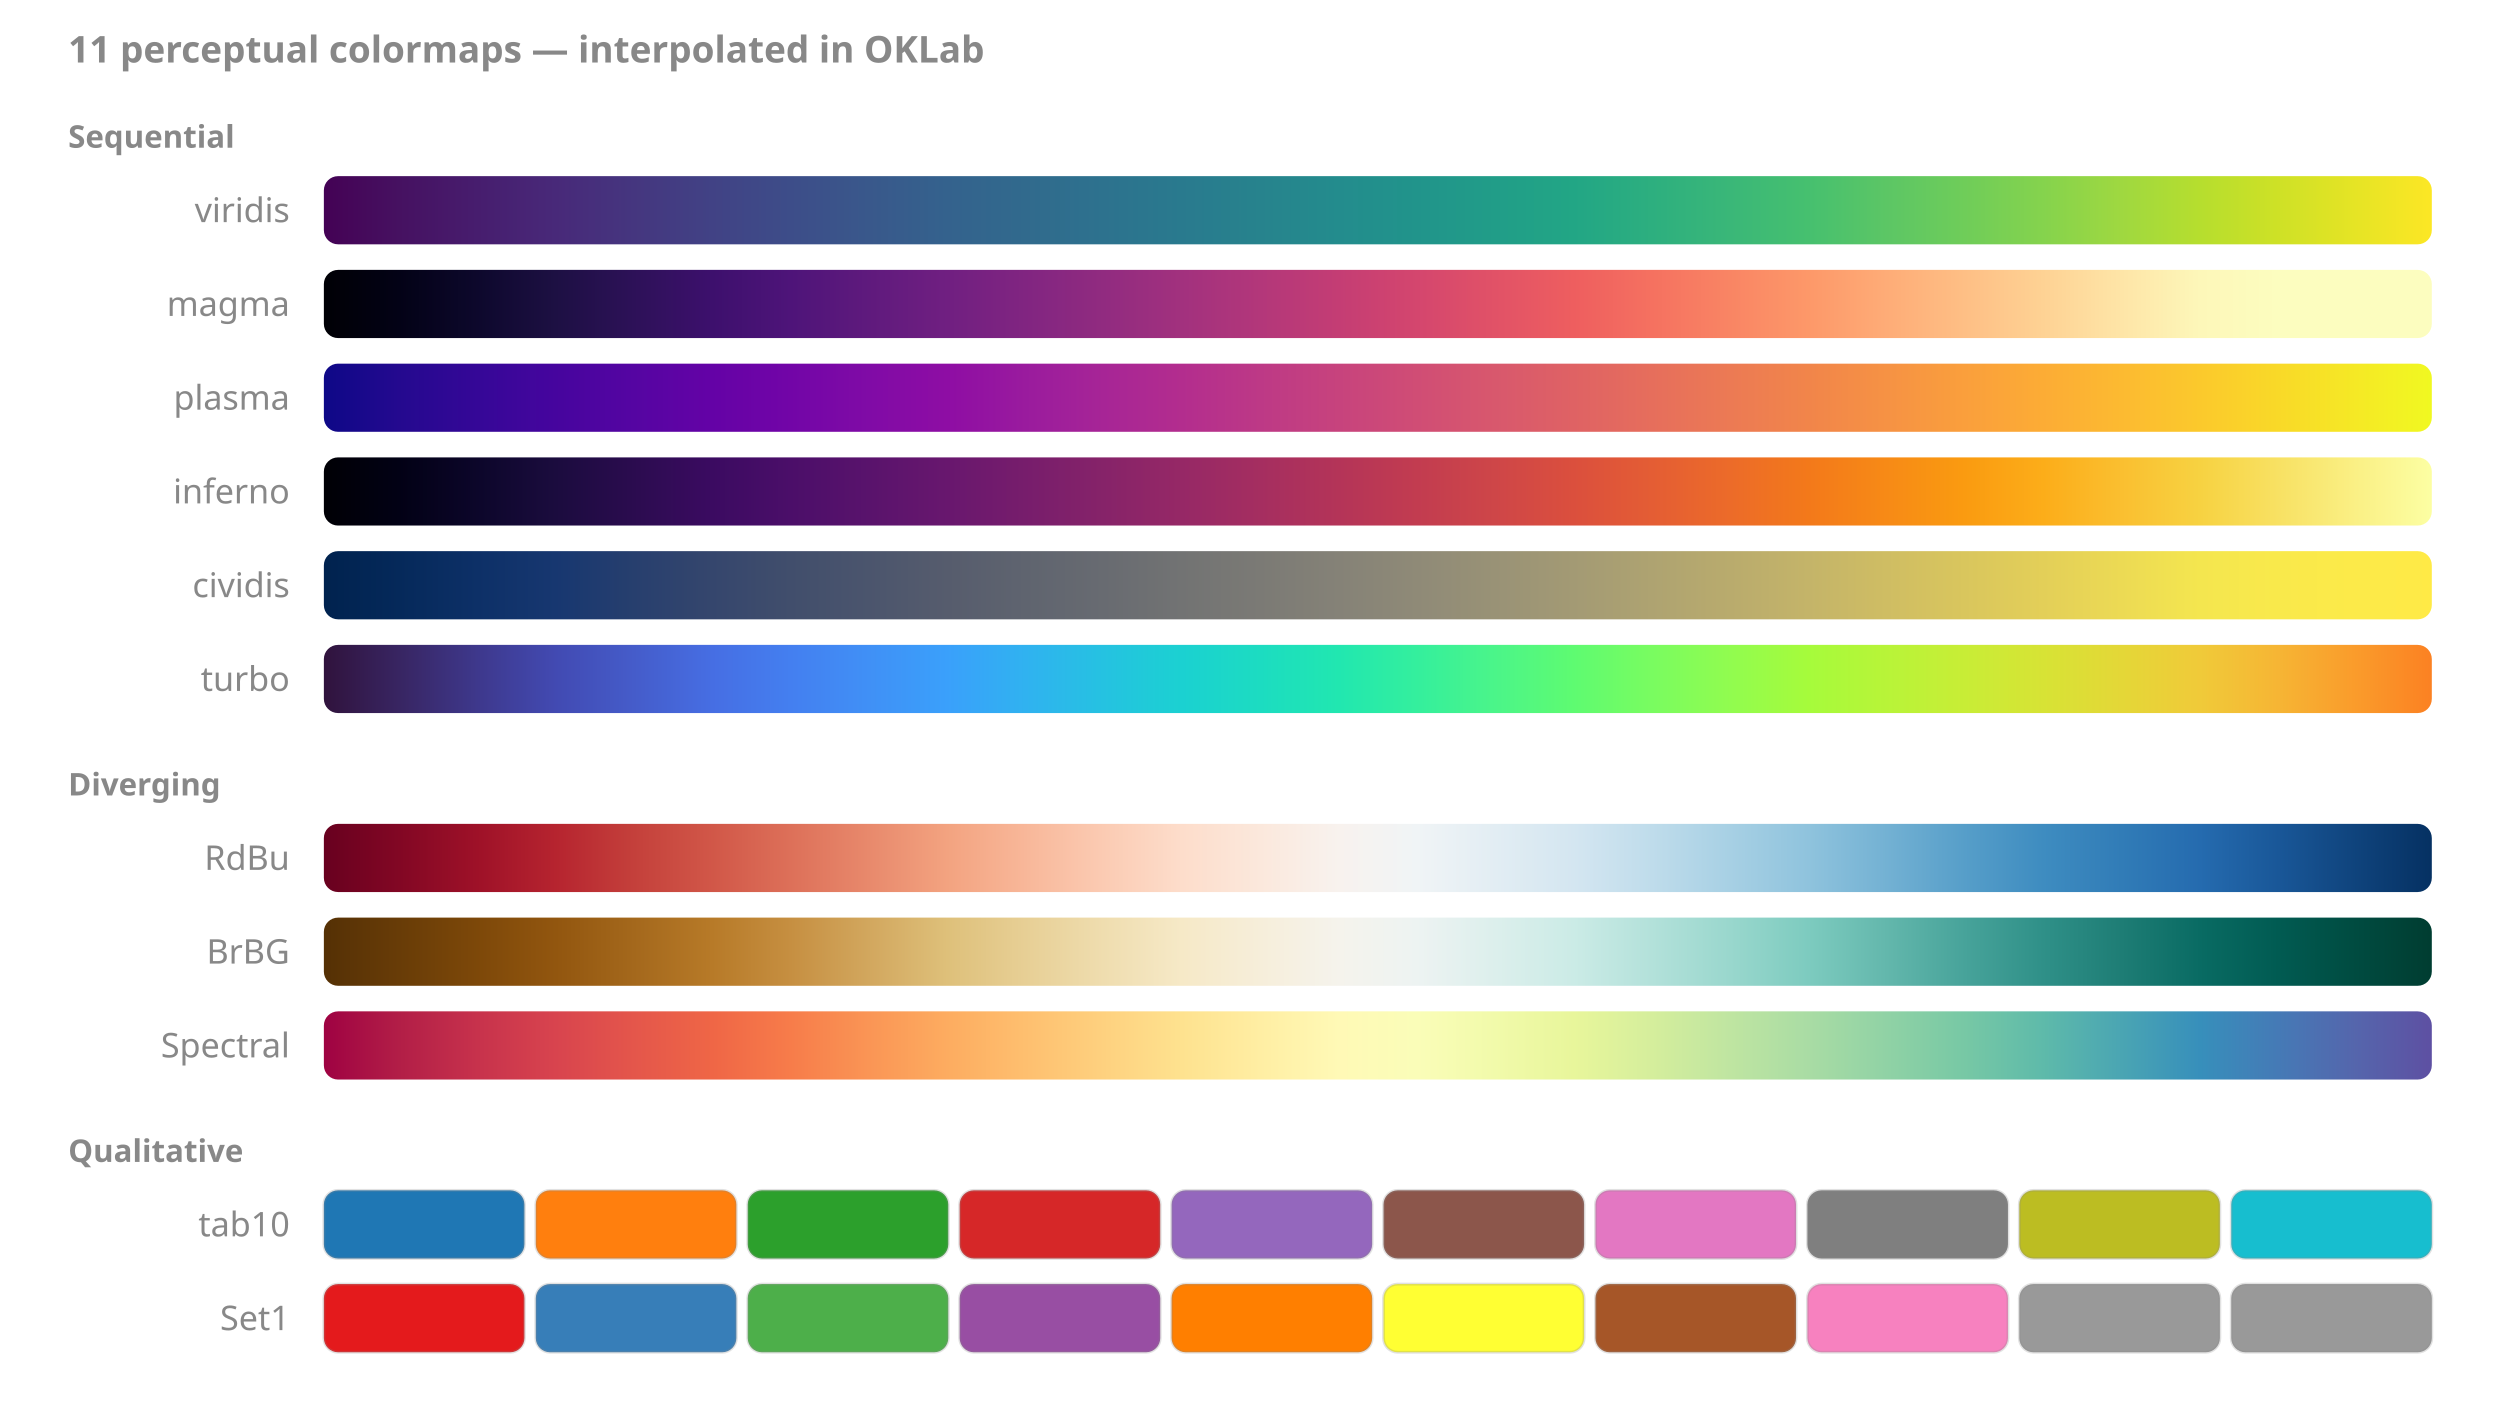
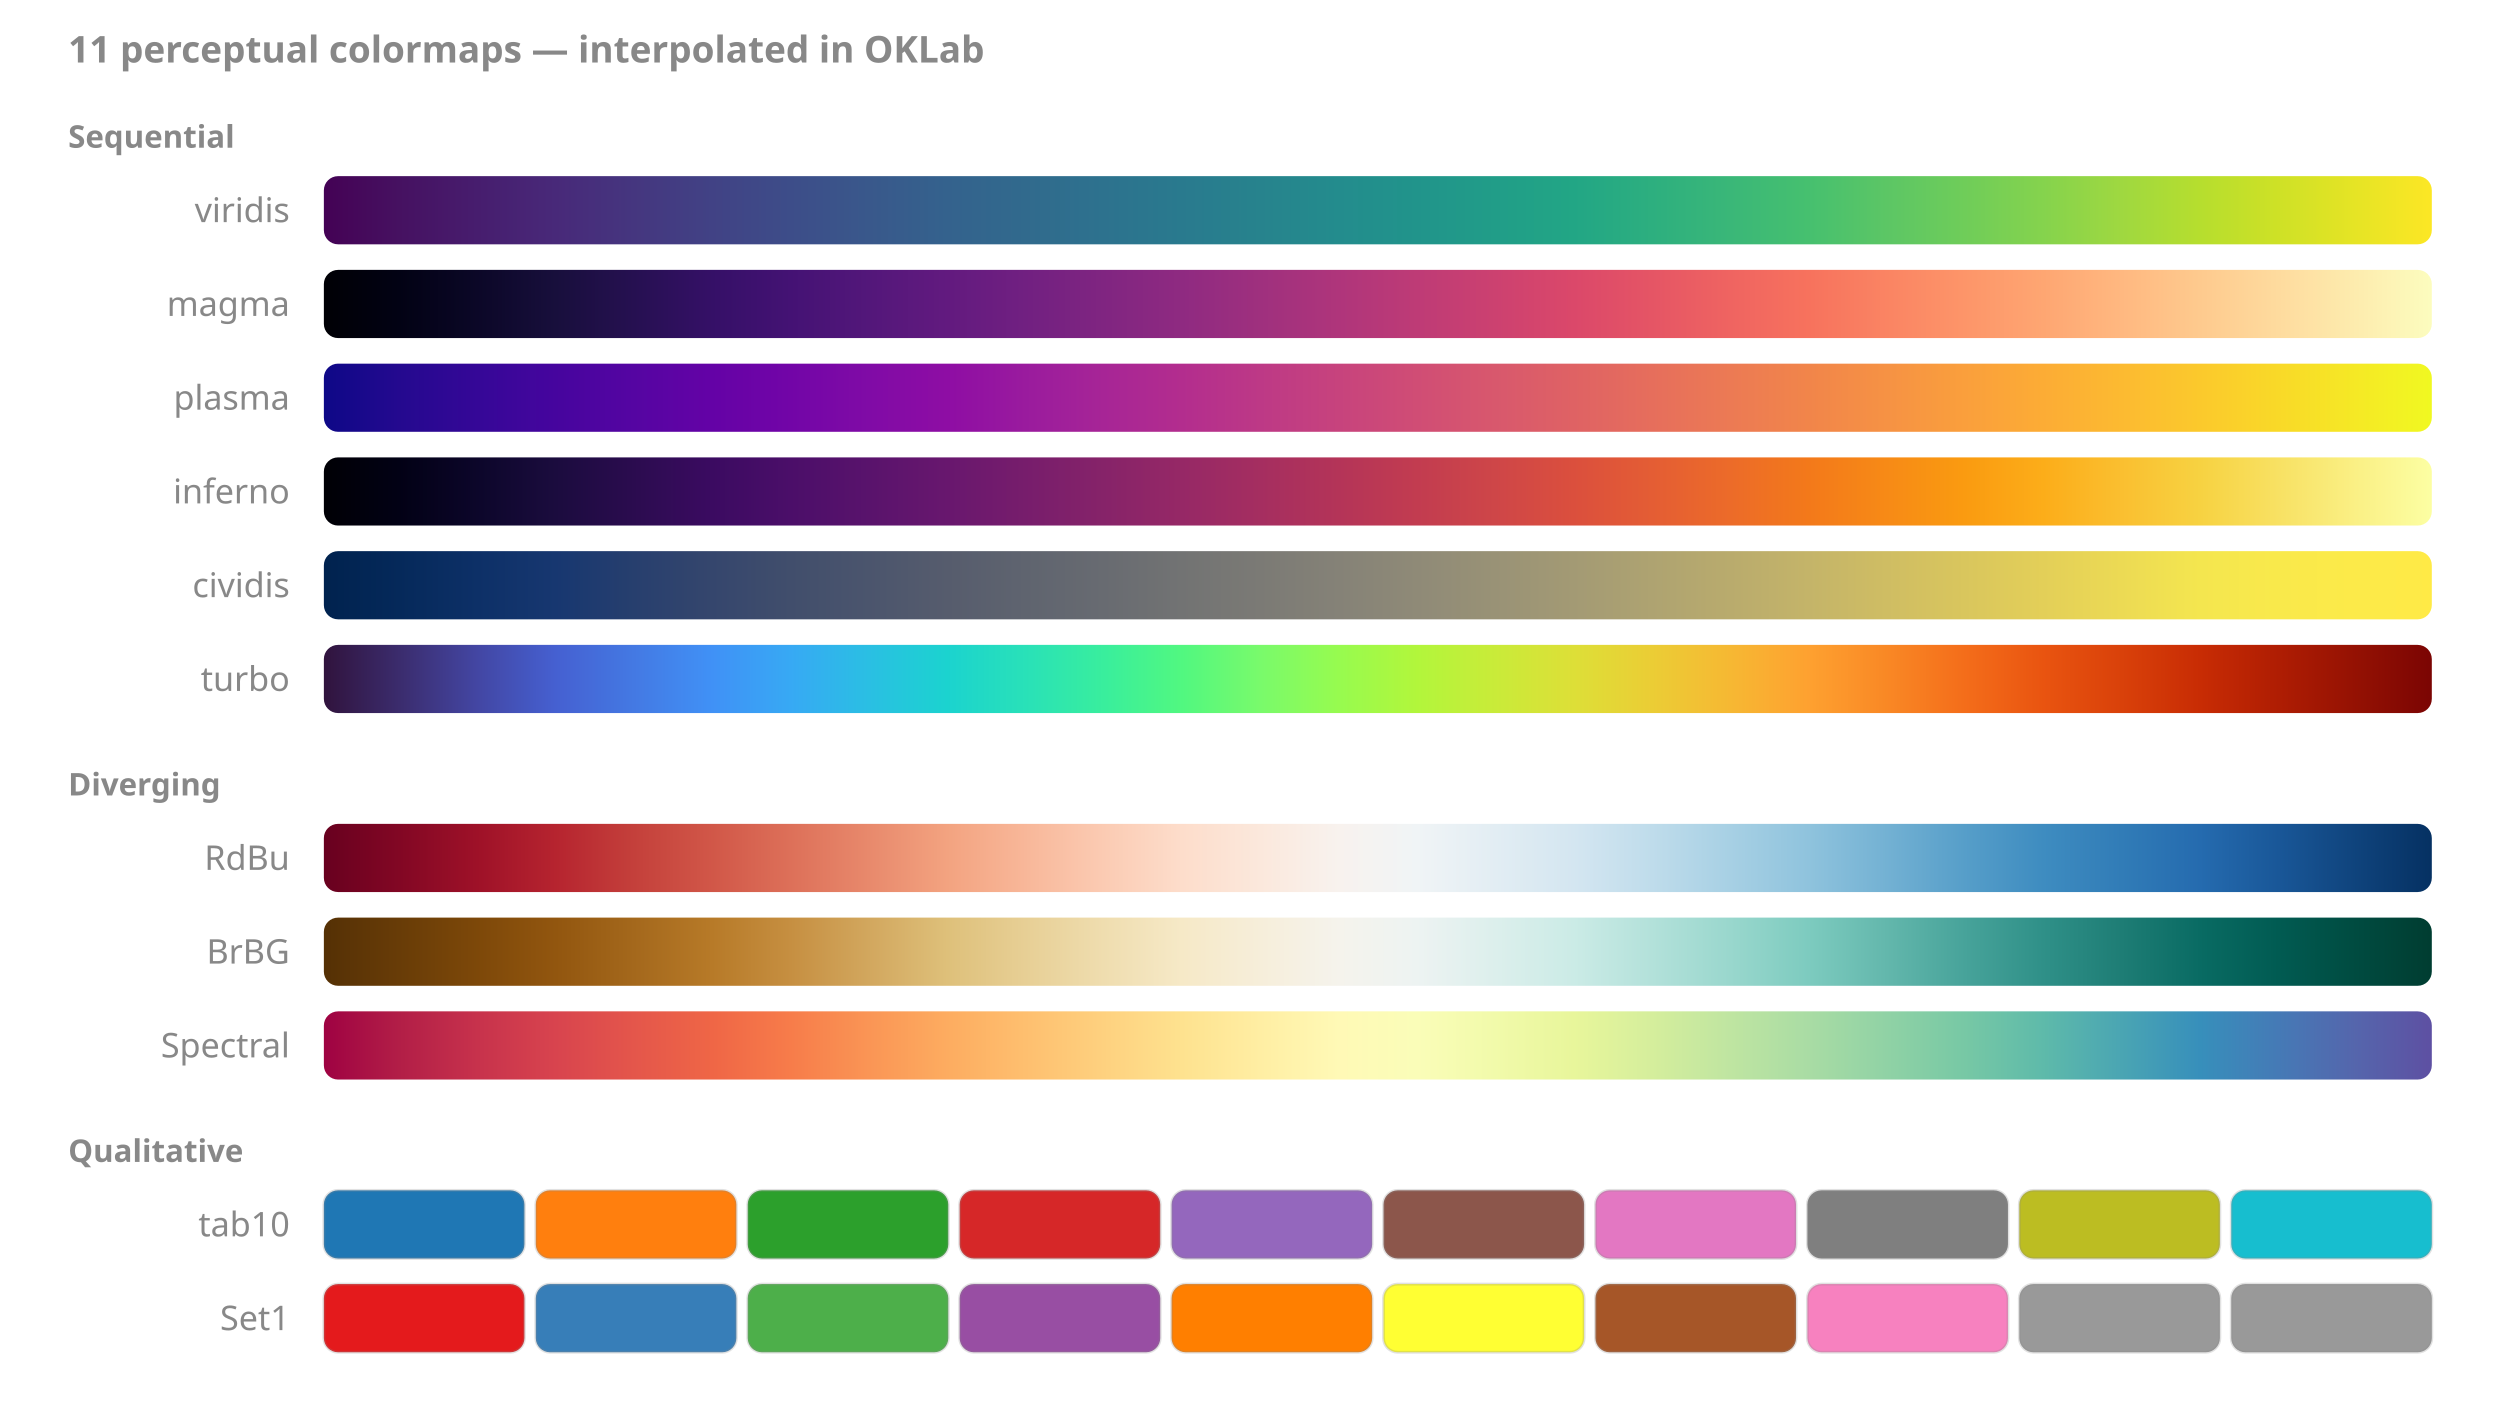
<svg xmlns="http://www.w3.org/2000/svg" viewBox="0 0 880 493" width="880" height="493" role="img">
  <defs>
    <linearGradient id="g8" x1="0%" y1="0%" x2="100%" y2="0%">
      <stop offset="0.000%" stop-color="#440154" />
      <stop offset="3.704%" stop-color="#461161" />
      <stop offset="7.407%" stop-color="#471d6e" />
      <stop offset="11.111%" stop-color="#482979" />
      <stop offset="14.815%" stop-color="#45367f" />
      <stop offset="18.519%" stop-color="#414285" />
      <stop offset="22.222%" stop-color="#3d4d89" />
      <stop offset="25.926%" stop-color="#39588b" />
      <stop offset="29.630%" stop-color="#34628d" />
      <stop offset="33.333%" stop-color="#316a8d" />
      <stop offset="37.037%" stop-color="#2d728e" />
      <stop offset="40.741%" stop-color="#297a8e" />
      <stop offset="44.444%" stop-color="#27838d" />
      <stop offset="48.148%" stop-color="#238c8d" />
      <stop offset="51.852%" stop-color="#21948b" />
      <stop offset="55.556%" stop-color="#219d88" />
      <stop offset="59.259%" stop-color="#22a685" />
      <stop offset="62.963%" stop-color="#2daf7f" />
      <stop offset="66.667%" stop-color="#3ab778" />
      <stop offset="70.370%" stop-color="#46c06f" />
      <stop offset="74.074%" stop-color="#5cc665" />
      <stop offset="77.778%" stop-color="#6fcd59" />
      <stop offset="81.481%" stop-color="#85d34d" />
      <stop offset="85.185%" stop-color="#9fd840" />
      <stop offset="88.889%" stop-color="#b6de2e" />
      <stop offset="92.593%" stop-color="#cee126" />
      <stop offset="96.296%" stop-color="#e6e425" />
      <stop offset="100.000%" stop-color="#fde725" />
    </linearGradient>
    <linearGradient id="g9" x1="0%" y1="0%" x2="100%" y2="0%">
      <stop offset="0.000%" stop-color="#000004" />
-       <stop offset="3.704%" stop-color="#030216" />
-       <stop offset="7.407%" stop-color="#0d082c" />
-       <stop offset="11.111%" stop-color="#1d1043" />
-       <stop offset="14.815%" stop-color="#2d1158" />
-       <stop offset="18.519%" stop-color="#3d106d" />
-       <stop offset="22.222%" stop-color="#4e1479" />
-       <stop offset="25.926%" stop-color="#5f1a7d" />
-       <stop offset="29.630%" stop-color="#701f81" />
-       <stop offset="33.333%" stop-color="#812581" />
-       <stop offset="37.037%" stop-color="#912b80" />
-       <stop offset="40.741%" stop-color="#a2317e" />
-       <stop offset="44.444%" stop-color="#b3377a" />
-       <stop offset="48.148%" stop-color="#c43d74" />
-       <stop offset="51.852%" stop-color="#d4466e" />
-       <stop offset="55.556%" stop-color="#e15267" />
-       <stop offset="59.259%" stop-color="#ee5e5f" />
-       <stop offset="62.963%" stop-color="#f57160" />
-       <stop offset="66.667%" stop-color="#f98564" />
-       <stop offset="70.370%" stop-color="#fd9869" />
-       <stop offset="74.074%" stop-color="#feac77" />
-       <stop offset="77.778%" stop-color="#febf85" />
-       <stop offset="81.481%" stop-color="#fed294" />
-       <stop offset="85.185%" stop-color="#fee5a7" />
-       <stop offset="88.889%" stop-color="#fdf7b9" />
-       <stop offset="92.593%" stop-color="#fcfdbf" />
-       <stop offset="96.296%" stop-color="#fcfdbf" />
+       <stop offset="3.704%" stop-color="#020214" />
+       <stop offset="7.407%" stop-color="#0b0727" />
+       <stop offset="11.111%" stop-color="#180f3c" />
+       <stop offset="14.815%" stop-color="#261051" />
+       <stop offset="18.519%" stop-color="#351067" />
+       <stop offset="22.222%" stop-color="#441274" />
+       <stop offset="25.926%" stop-color="#53177a" />
+       <stop offset="29.630%" stop-color="#621a7f" />
+       <stop offset="33.333%" stop-color="#712081" />
+       <stop offset="37.037%" stop-color="#802581" />
+       <stop offset="40.741%" stop-color="#8f2a81" />
+       <stop offset="44.444%" stop-color="#9f307e" />
+       <stop offset="48.148%" stop-color="#af357b" />
+       <stop offset="51.852%" stop-color="#be3b76" />
+       <stop offset="55.556%" stop-color="#cc4170" />
+       <stop offset="59.259%" stop-color="#db486a" />
+       <stop offset="62.963%" stop-color="#e55565" />
+       <stop offset="66.667%" stop-color="#ef6461" />
+       <stop offset="70.370%" stop-color="#f7725d" />
+       <stop offset="74.074%" stop-color="#fa8463" />
+       <stop offset="77.778%" stop-color="#fd9569" />
+       <stop offset="81.481%" stop-color="#fea672" />
+       <stop offset="85.185%" stop-color="#ffb880" />
+       <stop offset="88.889%" stop-color="#feca8e" />
+       <stop offset="92.593%" stop-color="#fedb9e" />
+       <stop offset="96.296%" stop-color="#fdecae" />
      <stop offset="100.000%" stop-color="#fcfdbf" />
    </linearGradient>
    <linearGradient id="g10" x1="0%" y1="0%" x2="100%" y2="0%">
      <stop offset="0.000%" stop-color="#0d0887" />
      <stop offset="3.704%" stop-color="#24098f" />
      <stop offset="7.407%" stop-color="#350797" />
      <stop offset="11.111%" stop-color="#46059e" />
      <stop offset="14.815%" stop-color="#5505a2" />
      <stop offset="18.519%" stop-color="#6402a6" />
      <stop offset="22.222%" stop-color="#7205a7" />
      <stop offset="25.926%" stop-color="#800ba6" />
      <stop offset="29.630%" stop-color="#8e0da4" />
      <stop offset="33.333%" stop-color="#9a1b9e" />
      <stop offset="37.037%" stop-color="#a72596" />
      <stop offset="40.741%" stop-color="#b32d8e" />
      <stop offset="44.444%" stop-color="#bd3986" />
      <stop offset="48.148%" stop-color="#c7437d" />
      <stop offset="51.852%" stop-color="#d04d75" />
      <stop offset="55.556%" stop-color="#d8586d" />
      <stop offset="59.259%" stop-color="#df6264" />
      <stop offset="62.963%" stop-color="#e66e5c" />
      <stop offset="66.667%" stop-color="#ec7a54" />
      <stop offset="70.370%" stop-color="#f1854a" />
      <stop offset="74.074%" stop-color="#f69244" />
      <stop offset="77.778%" stop-color="#fa9f3c" />
      <stop offset="81.481%" stop-color="#fcac35" />
      <stop offset="85.185%" stop-color="#fcba31" />
      <stop offset="88.889%" stop-color="#fbc92c" />
      <stop offset="92.593%" stop-color="#f9d928" />
      <stop offset="96.296%" stop-color="#f5e925" />
      <stop offset="100.000%" stop-color="#f0f921" />
    </linearGradient>
    <linearGradient id="g11" x1="0%" y1="0%" x2="100%" y2="0%">
      <stop offset="0.000%" stop-color="#000004" />
      <stop offset="3.704%" stop-color="#020115" />
      <stop offset="7.407%" stop-color="#0c062a" />
      <stop offset="11.111%" stop-color="#1b0c3e" />
      <stop offset="14.815%" stop-color="#2b0c4f" />
      <stop offset="18.519%" stop-color="#3b0b61" />
      <stop offset="22.222%" stop-color="#4b0e69" />
      <stop offset="25.926%" stop-color="#59136c" />
      <stop offset="29.630%" stop-color="#68176e" />
      <stop offset="33.333%" stop-color="#771d6c" />
      <stop offset="37.037%" stop-color="#862369" />
      <stop offset="40.741%" stop-color="#962866" />
      <stop offset="44.444%" stop-color="#a52e60" />
      <stop offset="48.148%" stop-color="#b43458" />
      <stop offset="51.852%" stop-color="#c23c50" />
      <stop offset="55.556%" stop-color="#ce4648" />
      <stop offset="59.259%" stop-color="#db4f3d" />
      <stop offset="62.963%" stop-color="#e45d34" />
      <stop offset="66.667%" stop-color="#ec6b29" />
      <stop offset="70.370%" stop-color="#f3791a" />
      <stop offset="74.074%" stop-color="#f78a16" />
      <stop offset="77.778%" stop-color="#fa9b10" />
      <stop offset="81.481%" stop-color="#fcad19" />
      <stop offset="85.185%" stop-color="#fabf30" />
      <stop offset="88.889%" stop-color="#f7d241" />
      <stop offset="92.593%" stop-color="#f8e163" />
      <stop offset="96.296%" stop-color="#faf085" />
      <stop offset="100.000%" stop-color="#fcffa4" />
    </linearGradient>
    <linearGradient id="g12" x1="0%" y1="0%" x2="100%" y2="0%">
      <stop offset="0.000%" stop-color="#00224e" />
      <stop offset="3.704%" stop-color="#05295a" />
      <stop offset="7.407%" stop-color="#0d3067" />
      <stop offset="11.111%" stop-color="#173770" />
      <stop offset="14.815%" stop-color="#273f6e" />
      <stop offset="18.519%" stop-color="#35466d" />
      <stop offset="22.222%" stop-color="#414e6c" />
      <stop offset="25.926%" stop-color="#4b556d" />
      <stop offset="29.630%" stop-color="#565c6d" />
      <stop offset="33.333%" stop-color="#5f646f" />
      <stop offset="37.037%" stop-color="#686b71" />
      <stop offset="40.741%" stop-color="#727373" />
      <stop offset="44.444%" stop-color="#7b7a75" />
      <stop offset="48.148%" stop-color="#858277" />
      <stop offset="51.852%" stop-color="#8f8a77" />
      <stop offset="55.556%" stop-color="#999276" />
      <stop offset="59.259%" stop-color="#a39a74" />
      <stop offset="62.963%" stop-color="#aea371" />
      <stop offset="66.667%" stop-color="#b9ab6d" />
      <stop offset="70.370%" stop-color="#c4b469" />
      <stop offset="74.074%" stop-color="#cfbd63" />
      <stop offset="77.778%" stop-color="#d9c65d" />
      <stop offset="81.481%" stop-color="#e3cf58" />
      <stop offset="85.185%" stop-color="#ecda54" />
      <stop offset="88.889%" stop-color="#f4e64f" />
      <stop offset="92.593%" stop-color="#f9e94b" />
      <stop offset="96.296%" stop-color="#fcea49" />
      <stop offset="100.000%" stop-color="#ffea46" />
    </linearGradient>
    <linearGradient id="g13" x1="0%" y1="0%" x2="100%" y2="0%">
      <stop offset="0.000%" stop-color="#30123b" />
-       <stop offset="3.704%" stop-color="#382562" />
-       <stop offset="7.407%" stop-color="#3e388c" />
-       <stop offset="11.111%" stop-color="#424ab2" />
-       <stop offset="14.815%" stop-color="#455cca" />
-       <stop offset="18.519%" stop-color="#466ee3" />
-       <stop offset="22.222%" stop-color="#447ff0" />
-       <stop offset="25.926%" stop-color="#4090f6" />
-       <stop offset="29.630%" stop-color="#3aa0fb" />
-       <stop offset="33.333%" stop-color="#30b2f0" />
-       <stop offset="37.037%" stop-color="#25c2e1" />
-       <stop offset="40.741%" stop-color="#1bd1d1" />
-       <stop offset="44.444%" stop-color="#1cdcc1" />
-       <stop offset="48.148%" stop-color="#21e7b0" />
-       <stop offset="51.852%" stop-color="#34ef9d" />
-       <stop offset="55.556%" stop-color="#4bf589" />
-       <stop offset="59.259%" stop-color="#5efb71" />
-       <stop offset="62.963%" stop-color="#79fc60" />
-       <stop offset="66.667%" stop-color="#91fc4f" />
-       <stop offset="70.370%" stop-color="#a6fb3b" />
-       <stop offset="74.074%" stop-color="#b8f438" />
-       <stop offset="77.778%" stop-color="#c8ed36" />
-       <stop offset="81.481%" stop-color="#d7e335" />
-       <stop offset="85.185%" stop-color="#e4d737" />
-       <stop offset="88.889%" stop-color="#f0ca39" />
-       <stop offset="92.593%" stop-color="#f6b534" />
-       <stop offset="96.296%" stop-color="#fa9b2b" />
-       <stop offset="100.000%" stop-color="#fb8022" />
+       <stop offset="3.704%" stop-color="#3b2c6d" />
+       <stop offset="7.407%" stop-color="#4346a3" />
+       <stop offset="11.111%" stop-color="#4560d1" />
+       <stop offset="14.815%" stop-color="#4479e3" />
+       <stop offset="18.519%" stop-color="#4091f6" />
+       <stop offset="22.222%" stop-color="#37a9f4" />
+       <stop offset="25.926%" stop-color="#2abfe3" />
+       <stop offset="29.630%" stop-color="#1bd3cf" />
+       <stop offset="33.333%" stop-color="#29e1b8" />
+       <stop offset="37.037%" stop-color="#39ee9d" />
+       <stop offset="40.741%" stop-color="#51f880" />
+       <stop offset="44.444%" stop-color="#79fa6b" />
+       <stop offset="48.148%" stop-color="#97fb4f" />
+       <stop offset="51.852%" stop-color="#b2f63b" />
+       <stop offset="55.556%" stop-color="#c9eb39" />
+       <stop offset="59.259%" stop-color="#dddf37" />
+       <stop offset="62.963%" stop-color="#ebcd35" />
+       <stop offset="66.667%" stop-color="#f6b833" />
+       <stop offset="70.370%" stop-color="#fea130" />
+       <stop offset="74.074%" stop-color="#f98825" />
+       <stop offset="77.778%" stop-color="#f46d1a" />
+       <stop offset="81.481%" stop-color="#e95410" />
+       <stop offset="85.185%" stop-color="#d9410a" />
+       <stop offset="88.889%" stop-color="#c82c04" />
+       <stop offset="92.593%" stop-color="#af1d03" />
+       <stop offset="96.296%" stop-color="#941103" />
+       <stop offset="100.000%" stop-color="#7a0403" />
    </linearGradient>
    <linearGradient id="g14" x1="0%" y1="0%" x2="100%" y2="0%">
      <stop offset="0.000%" stop-color="#67001f" />
      <stop offset="3.704%" stop-color="#820724" />
      <stop offset="7.407%" stop-color="#9e1128" />
      <stop offset="11.111%" stop-color="#b6242f" />
      <stop offset="14.815%" stop-color="#c4403b" />
      <stop offset="18.519%" stop-color="#d15748" />
      <stop offset="22.222%" stop-color="#dd7059" />
      <stop offset="25.926%" stop-color="#e8896c" />
      <stop offset="29.630%" stop-color="#f3a380" />
      <stop offset="33.333%" stop-color="#f8b799" />
      <stop offset="37.037%" stop-color="#fbcbb3" />
      <stop offset="40.741%" stop-color="#fdddcb" />
      <stop offset="44.444%" stop-color="#fbe8dc" />
      <stop offset="48.148%" stop-color="#f8f2ee" />
      <stop offset="51.852%" stop-color="#f0f4f6" />
      <stop offset="55.556%" stop-color="#e2edf3" />
      <stop offset="59.259%" stop-color="#d4e6f1" />
      <stop offset="62.963%" stop-color="#bfdceb" />
      <stop offset="66.667%" stop-color="#a7d0e4" />
      <stop offset="70.370%" stop-color="#8fc3dd" />
      <stop offset="74.074%" stop-color="#73b1d3" />
      <stop offset="77.778%" stop-color="#569ec9" />
      <stop offset="81.481%" stop-color="#3e8cc0" />
      <stop offset="85.185%" stop-color="#317cb7" />
      <stop offset="88.889%" stop-color="#256baf" />
      <stop offset="92.593%" stop-color="#195798" />
      <stop offset="96.296%" stop-color="#0f437c" />
      <stop offset="100.000%" stop-color="#053061" />
    </linearGradient>
    <linearGradient id="g15" x1="0%" y1="0%" x2="100%" y2="0%">
      <stop offset="0.000%" stop-color="#543005" />
      <stop offset="3.704%" stop-color="#683c07" />
      <stop offset="7.407%" stop-color="#7d4809" />
      <stop offset="11.111%" stop-color="#92560f" />
      <stop offset="14.815%" stop-color="#a4681c" />
      <stop offset="18.519%" stop-color="#b77a28" />
      <stop offset="22.222%" stop-color="#c68f41" />
      <stop offset="25.926%" stop-color="#d2a75e" />
      <stop offset="29.630%" stop-color="#dec07a" />
      <stop offset="33.333%" stop-color="#e7cf95" />
      <stop offset="37.037%" stop-color="#efddaf" />
      <stop offset="40.741%" stop-color="#f6e9c7" />
      <stop offset="44.444%" stop-color="#f6eeda" />
      <stop offset="48.148%" stop-color="#f5f3ec" />
      <stop offset="51.852%" stop-color="#edf3f2" />
      <stop offset="55.556%" stop-color="#dcefec" />
      <stop offset="59.259%" stop-color="#cbebe6" />
      <stop offset="62.963%" stop-color="#b3e1da" />
      <stop offset="66.667%" stop-color="#99d7cd" />
      <stop offset="70.370%" stop-color="#7dcbbf" />
      <stop offset="74.074%" stop-color="#63b7ac" />
      <stop offset="77.778%" stop-color="#47a39a" />
      <stop offset="81.481%" stop-color="#2f9088" />
      <stop offset="85.185%" stop-color="#1e7d75" />
      <stop offset="88.889%" stop-color="#096b63" />
      <stop offset="92.593%" stop-color="#015b52" />
      <stop offset="96.296%" stop-color="#004b40" />
      <stop offset="100.000%" stop-color="#003c30" />
    </linearGradient>
    <linearGradient id="g16" x1="0%" y1="0%" x2="100%" y2="0%">
      <stop offset="0.000%" stop-color="#9e0142" />
      <stop offset="3.704%" stop-color="#b21e47" />
      <stop offset="7.407%" stop-color="#c7324c" />
      <stop offset="11.111%" stop-color="#d8444e" />
      <stop offset="14.815%" stop-color="#e4564b" />
      <stop offset="18.519%" stop-color="#ef6646" />
      <stop offset="22.222%" stop-color="#f77c4a" />
      <stop offset="25.926%" stop-color="#fa9555" />
      <stop offset="29.630%" stop-color="#fdac60" />
      <stop offset="33.333%" stop-color="#febf6f" />
      <stop offset="37.037%" stop-color="#fed17f" />
      <stop offset="40.741%" stop-color="#fee28f" />
      <stop offset="44.444%" stop-color="#ffeea3" />
      <stop offset="48.148%" stop-color="#fff9b6" />
      <stop offset="51.852%" stop-color="#fafdb8" />
      <stop offset="55.556%" stop-color="#f1faaa" />
      <stop offset="59.259%" stop-color="#e8f69b" />
      <stop offset="62.963%" stop-color="#d5ee9c" />
      <stop offset="66.667%" stop-color="#bfe5a1" />
      <stop offset="70.370%" stop-color="#a9dca4" />
      <stop offset="74.074%" stop-color="#90d2a5" />
      <stop offset="77.778%" stop-color="#77c8a5" />
      <stop offset="81.481%" stop-color="#5ebaaa" />
      <stop offset="85.185%" stop-color="#4aa5b3" />
      <stop offset="88.889%" stop-color="#378fbb" />
      <stop offset="92.593%" stop-color="#457ab6" />
      <stop offset="96.296%" stop-color="#5565ac" />
      <stop offset="100.000%" stop-color="#5e4fa2" />
    </linearGradient>
  </defs>
  <text x="24.00" y="22.00" font-family="sans-serif" font-size="13" font-weight="600" fill="#888888" text-anchor="start">11 perceptual colormaps — interpolated in OKLab</text>
  <text x="24.00" y="52.00" font-family="sans-serif" font-size="11" font-weight="600" fill="#888888" text-anchor="start">Sequential</text>
  <text x="102.00" y="78.20" font-family="sans-serif" font-size="12" font-weight="400" fill="#888888" text-anchor="end">viridis</text>
  <rect x="114.00" y="62.00" width="742.00" height="24.00" rx="5" ry="5" fill="url(#g8)" />
  <text x="102.00" y="111.20" font-family="sans-serif" font-size="12" font-weight="400" fill="#888888" text-anchor="end">magma</text>
  <rect x="114.00" y="95.00" width="742.00" height="24.00" rx="5" ry="5" fill="url(#g9)" />
  <text x="102.00" y="144.20" font-family="sans-serif" font-size="12" font-weight="400" fill="#888888" text-anchor="end">plasma</text>
  <rect x="114.00" y="128.00" width="742.00" height="24.00" rx="5" ry="5" fill="url(#g10)" />
  <text x="102.00" y="177.20" font-family="sans-serif" font-size="12" font-weight="400" fill="#888888" text-anchor="end">inferno</text>
  <rect x="114.00" y="161.00" width="742.00" height="24.00" rx="5" ry="5" fill="url(#g11)" />
  <text x="102.00" y="210.20" font-family="sans-serif" font-size="12" font-weight="400" fill="#888888" text-anchor="end">cividis</text>
  <rect x="114.00" y="194.00" width="742.00" height="24.00" rx="5" ry="5" fill="url(#g12)" />
  <text x="102.00" y="243.20" font-family="sans-serif" font-size="12" font-weight="400" fill="#888888" text-anchor="end">turbo</text>
  <rect x="114.00" y="227.00" width="742.00" height="24.00" rx="5" ry="5" fill="url(#g13)" />
  <text x="24.00" y="280.00" font-family="sans-serif" font-size="11" font-weight="600" fill="#888888" text-anchor="start">Diverging</text>
  <text x="102.00" y="306.20" font-family="sans-serif" font-size="12" font-weight="400" fill="#888888" text-anchor="end">RdBu</text>
  <rect x="114.00" y="290.00" width="742.00" height="24.00" rx="5" ry="5" fill="url(#g14)" />
  <text x="102.00" y="339.20" font-family="sans-serif" font-size="12" font-weight="400" fill="#888888" text-anchor="end">BrBG</text>
  <rect x="114.00" y="323.00" width="742.00" height="24.00" rx="5" ry="5" fill="url(#g15)" />
  <text x="102.00" y="372.20" font-family="sans-serif" font-size="12" font-weight="400" fill="#888888" text-anchor="end">Spectral</text>
  <rect x="114.00" y="356.00" width="742.00" height="24.00" rx="5" ry="5" fill="url(#g16)" />
  <text x="24.00" y="409.00" font-family="sans-serif" font-size="11" font-weight="600" fill="#888888" text-anchor="start">Qualitative</text>
  <text x="102.00" y="435.20" font-family="sans-serif" font-size="12" font-weight="400" fill="#888888" text-anchor="end">tab10</text>
  <rect x="114.00" y="419.00" width="70.60" height="24.00" rx="5" ry="5" fill="#1f77b4" stroke="#888888" stroke-opacity="0.25" stroke-width="1" />
  <rect x="188.60" y="419.00" width="70.60" height="24.00" rx="5" ry="5" fill="#ff7f0e" stroke="#888888" stroke-opacity="0.25" stroke-width="1" />
  <rect x="263.20" y="419.00" width="70.60" height="24.00" rx="5" ry="5" fill="#2ca02c" stroke="#888888" stroke-opacity="0.25" stroke-width="1" />
  <rect x="337.80" y="419.00" width="70.60" height="24.00" rx="5" ry="5" fill="#d62728" stroke="#888888" stroke-opacity="0.25" stroke-width="1" />
  <rect x="412.40" y="419.00" width="70.60" height="24.00" rx="5" ry="5" fill="#9467bd" stroke="#888888" stroke-opacity="0.25" stroke-width="1" />
  <rect x="487.00" y="419.00" width="70.60" height="24.00" rx="5" ry="5" fill="#8c564b" stroke="#888888" stroke-opacity="0.25" stroke-width="1" />
  <rect x="561.60" y="419.00" width="70.60" height="24.00" rx="5" ry="5" fill="#e377c2" stroke="#888888" stroke-opacity="0.25" stroke-width="1" />
  <rect x="636.20" y="419.00" width="70.60" height="24.00" rx="5" ry="5" fill="#7f7f7f" stroke="#888888" stroke-opacity="0.25" stroke-width="1" />
  <rect x="710.80" y="419.00" width="70.60" height="24.00" rx="5" ry="5" fill="#bcbd22" stroke="#888888" stroke-opacity="0.25" stroke-width="1" />
  <rect x="785.40" y="419.00" width="70.60" height="24.00" rx="5" ry="5" fill="#17becf" stroke="#888888" stroke-opacity="0.25" stroke-width="1" />
  <text x="102.00" y="468.20" font-family="sans-serif" font-size="12" font-weight="400" fill="#888888" text-anchor="end">Set1</text>
  <rect x="114.00" y="452.00" width="70.60" height="24.00" rx="5" ry="5" fill="#e41a1c" stroke="#888888" stroke-opacity="0.25" stroke-width="1" />
  <rect x="188.60" y="452.00" width="70.60" height="24.00" rx="5" ry="5" fill="#377eb8" stroke="#888888" stroke-opacity="0.25" stroke-width="1" />
  <rect x="263.20" y="452.00" width="70.60" height="24.00" rx="5" ry="5" fill="#4daf4a" stroke="#888888" stroke-opacity="0.25" stroke-width="1" />
  <rect x="337.80" y="452.00" width="70.60" height="24.00" rx="5" ry="5" fill="#984ea3" stroke="#888888" stroke-opacity="0.25" stroke-width="1" />
  <rect x="412.40" y="452.00" width="70.60" height="24.00" rx="5" ry="5" fill="#ff7f00" stroke="#888888" stroke-opacity="0.25" stroke-width="1" />
  <rect x="487.00" y="452.00" width="70.60" height="24.00" rx="5" ry="5" fill="#ffff33" stroke="#888888" stroke-opacity="0.25" stroke-width="1" />
  <rect x="561.60" y="452.00" width="70.60" height="24.00" rx="5" ry="5" fill="#a65628" stroke="#888888" stroke-opacity="0.25" stroke-width="1" />
  <rect x="636.20" y="452.00" width="70.60" height="24.00" rx="5" ry="5" fill="#f781bf" stroke="#888888" stroke-opacity="0.25" stroke-width="1" />
  <rect x="710.80" y="452.00" width="70.60" height="24.00" rx="5" ry="5" fill="#999999" stroke="#888888" stroke-opacity="0.25" stroke-width="1" />
  <rect x="785.40" y="452.00" width="70.60" height="24.00" rx="5" ry="5" fill="#999999" stroke="#888888" stroke-opacity="0.25" stroke-width="1" />
</svg>
